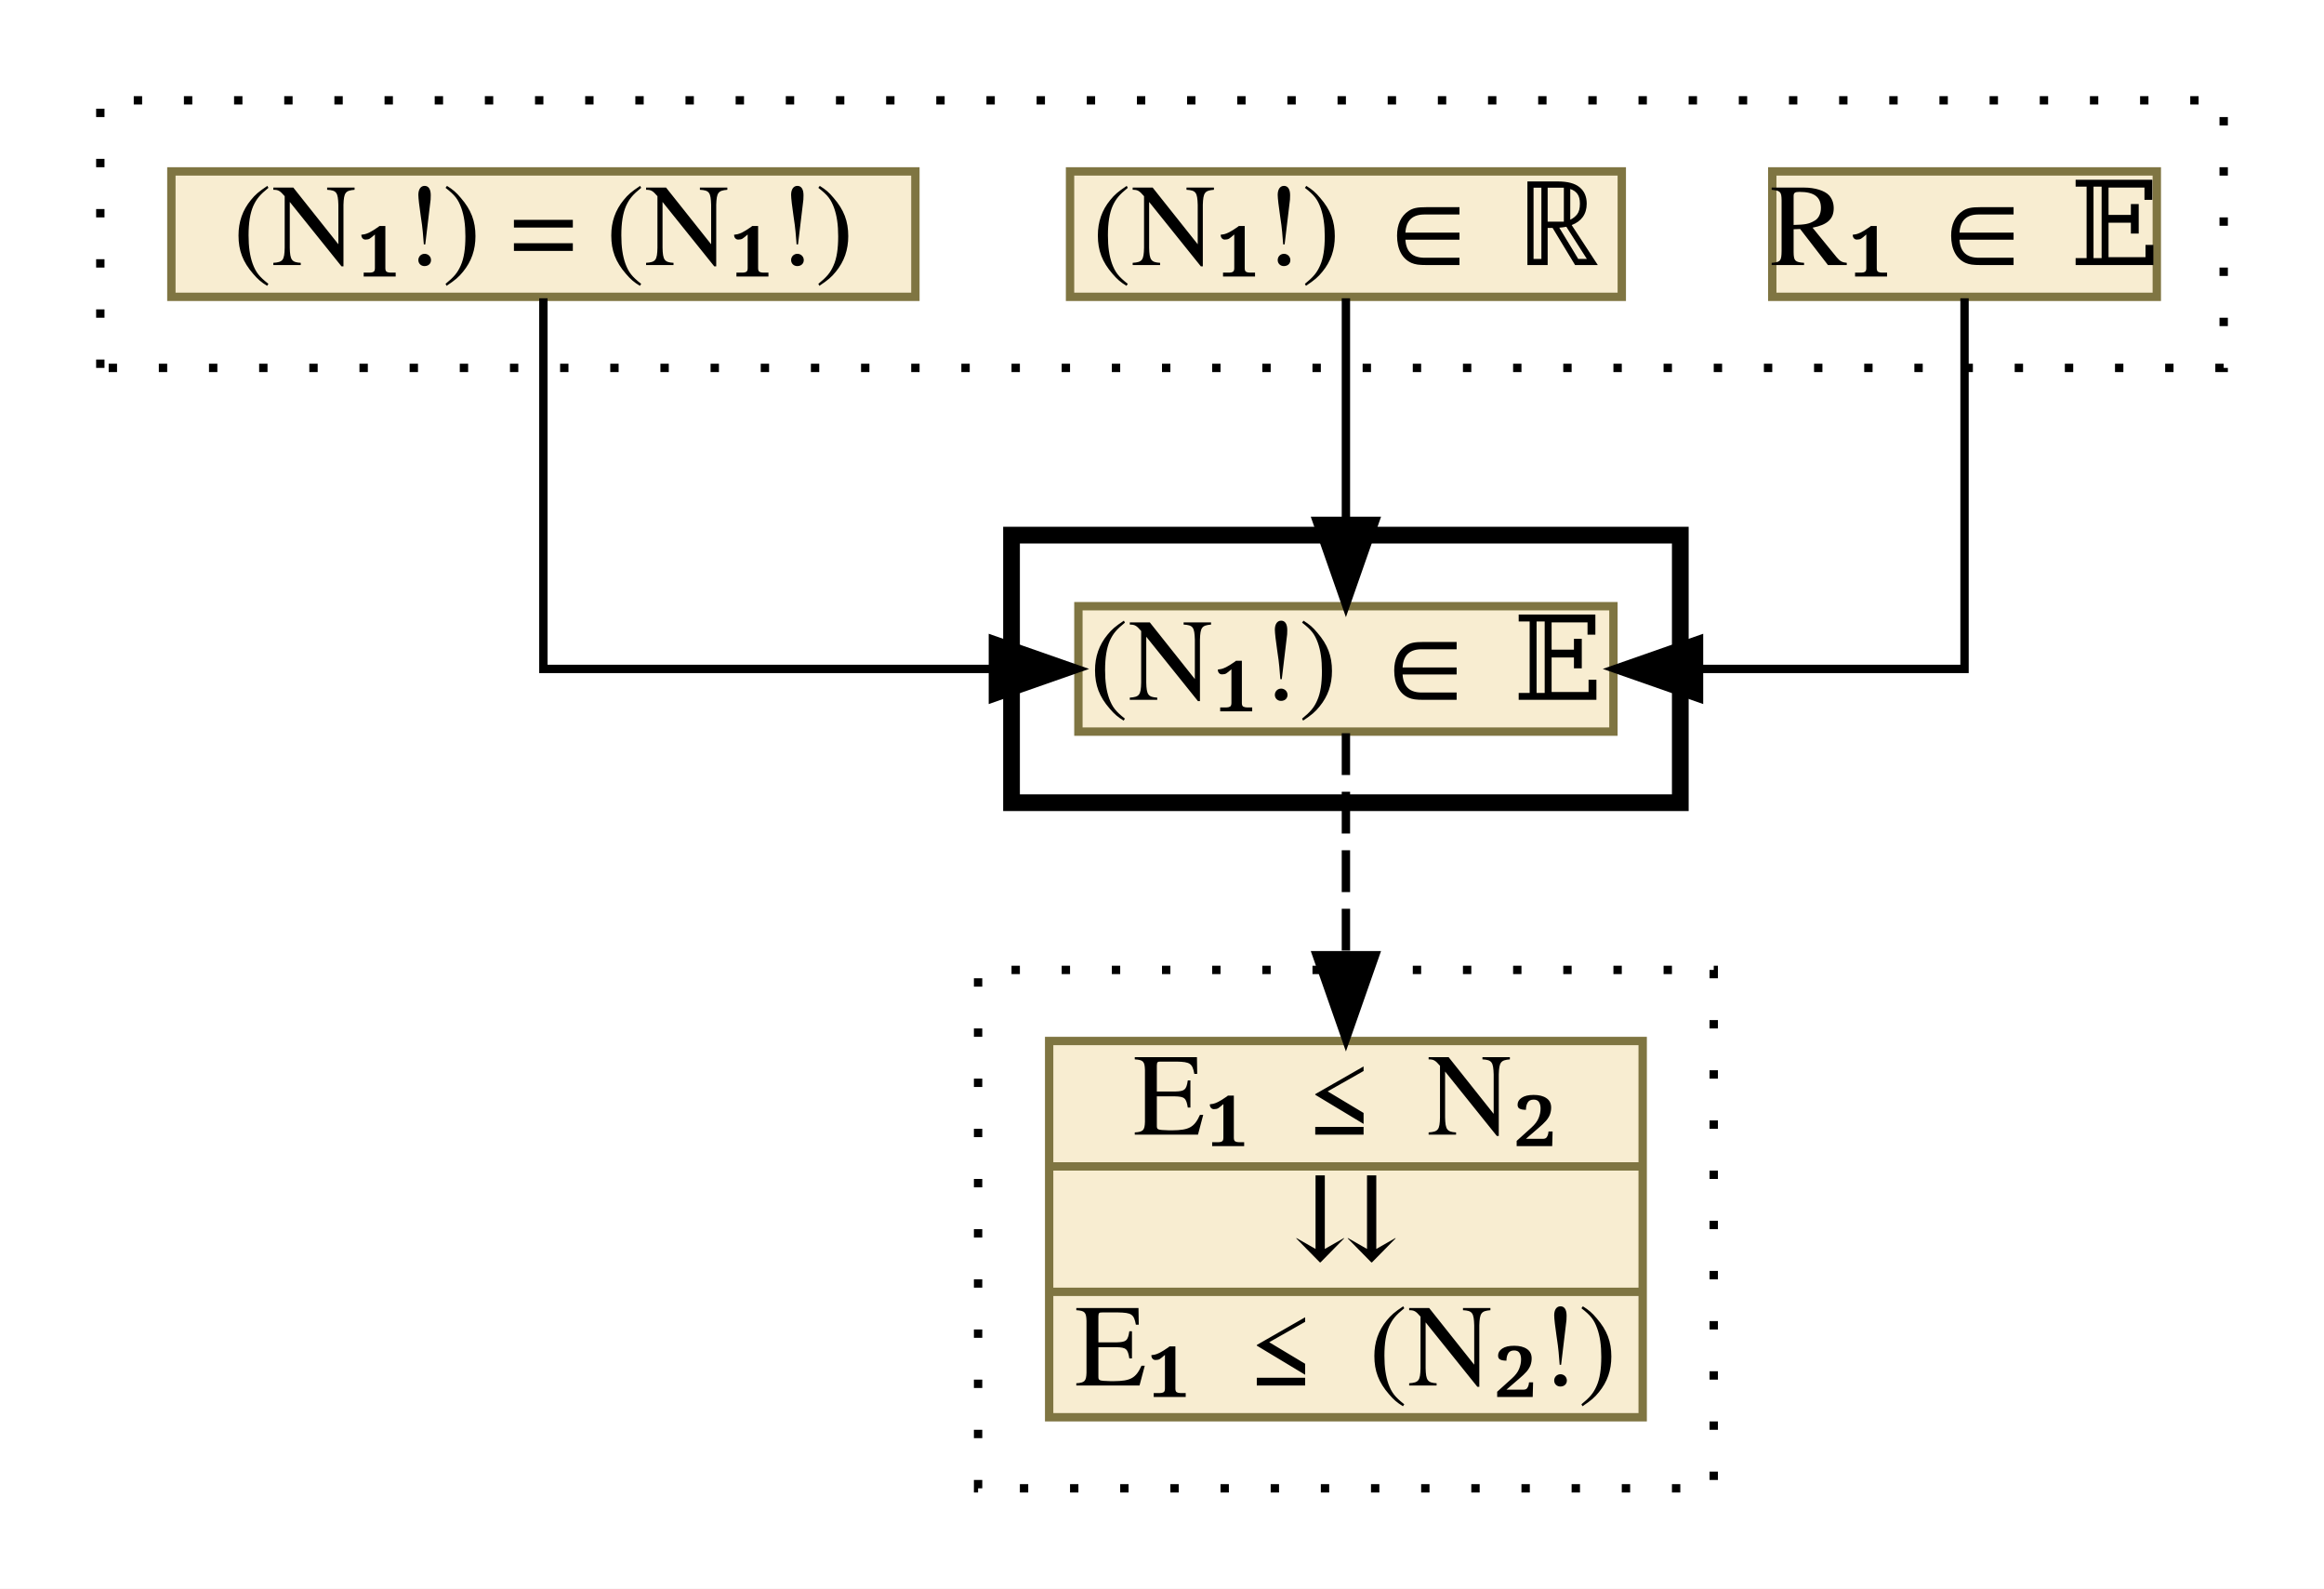
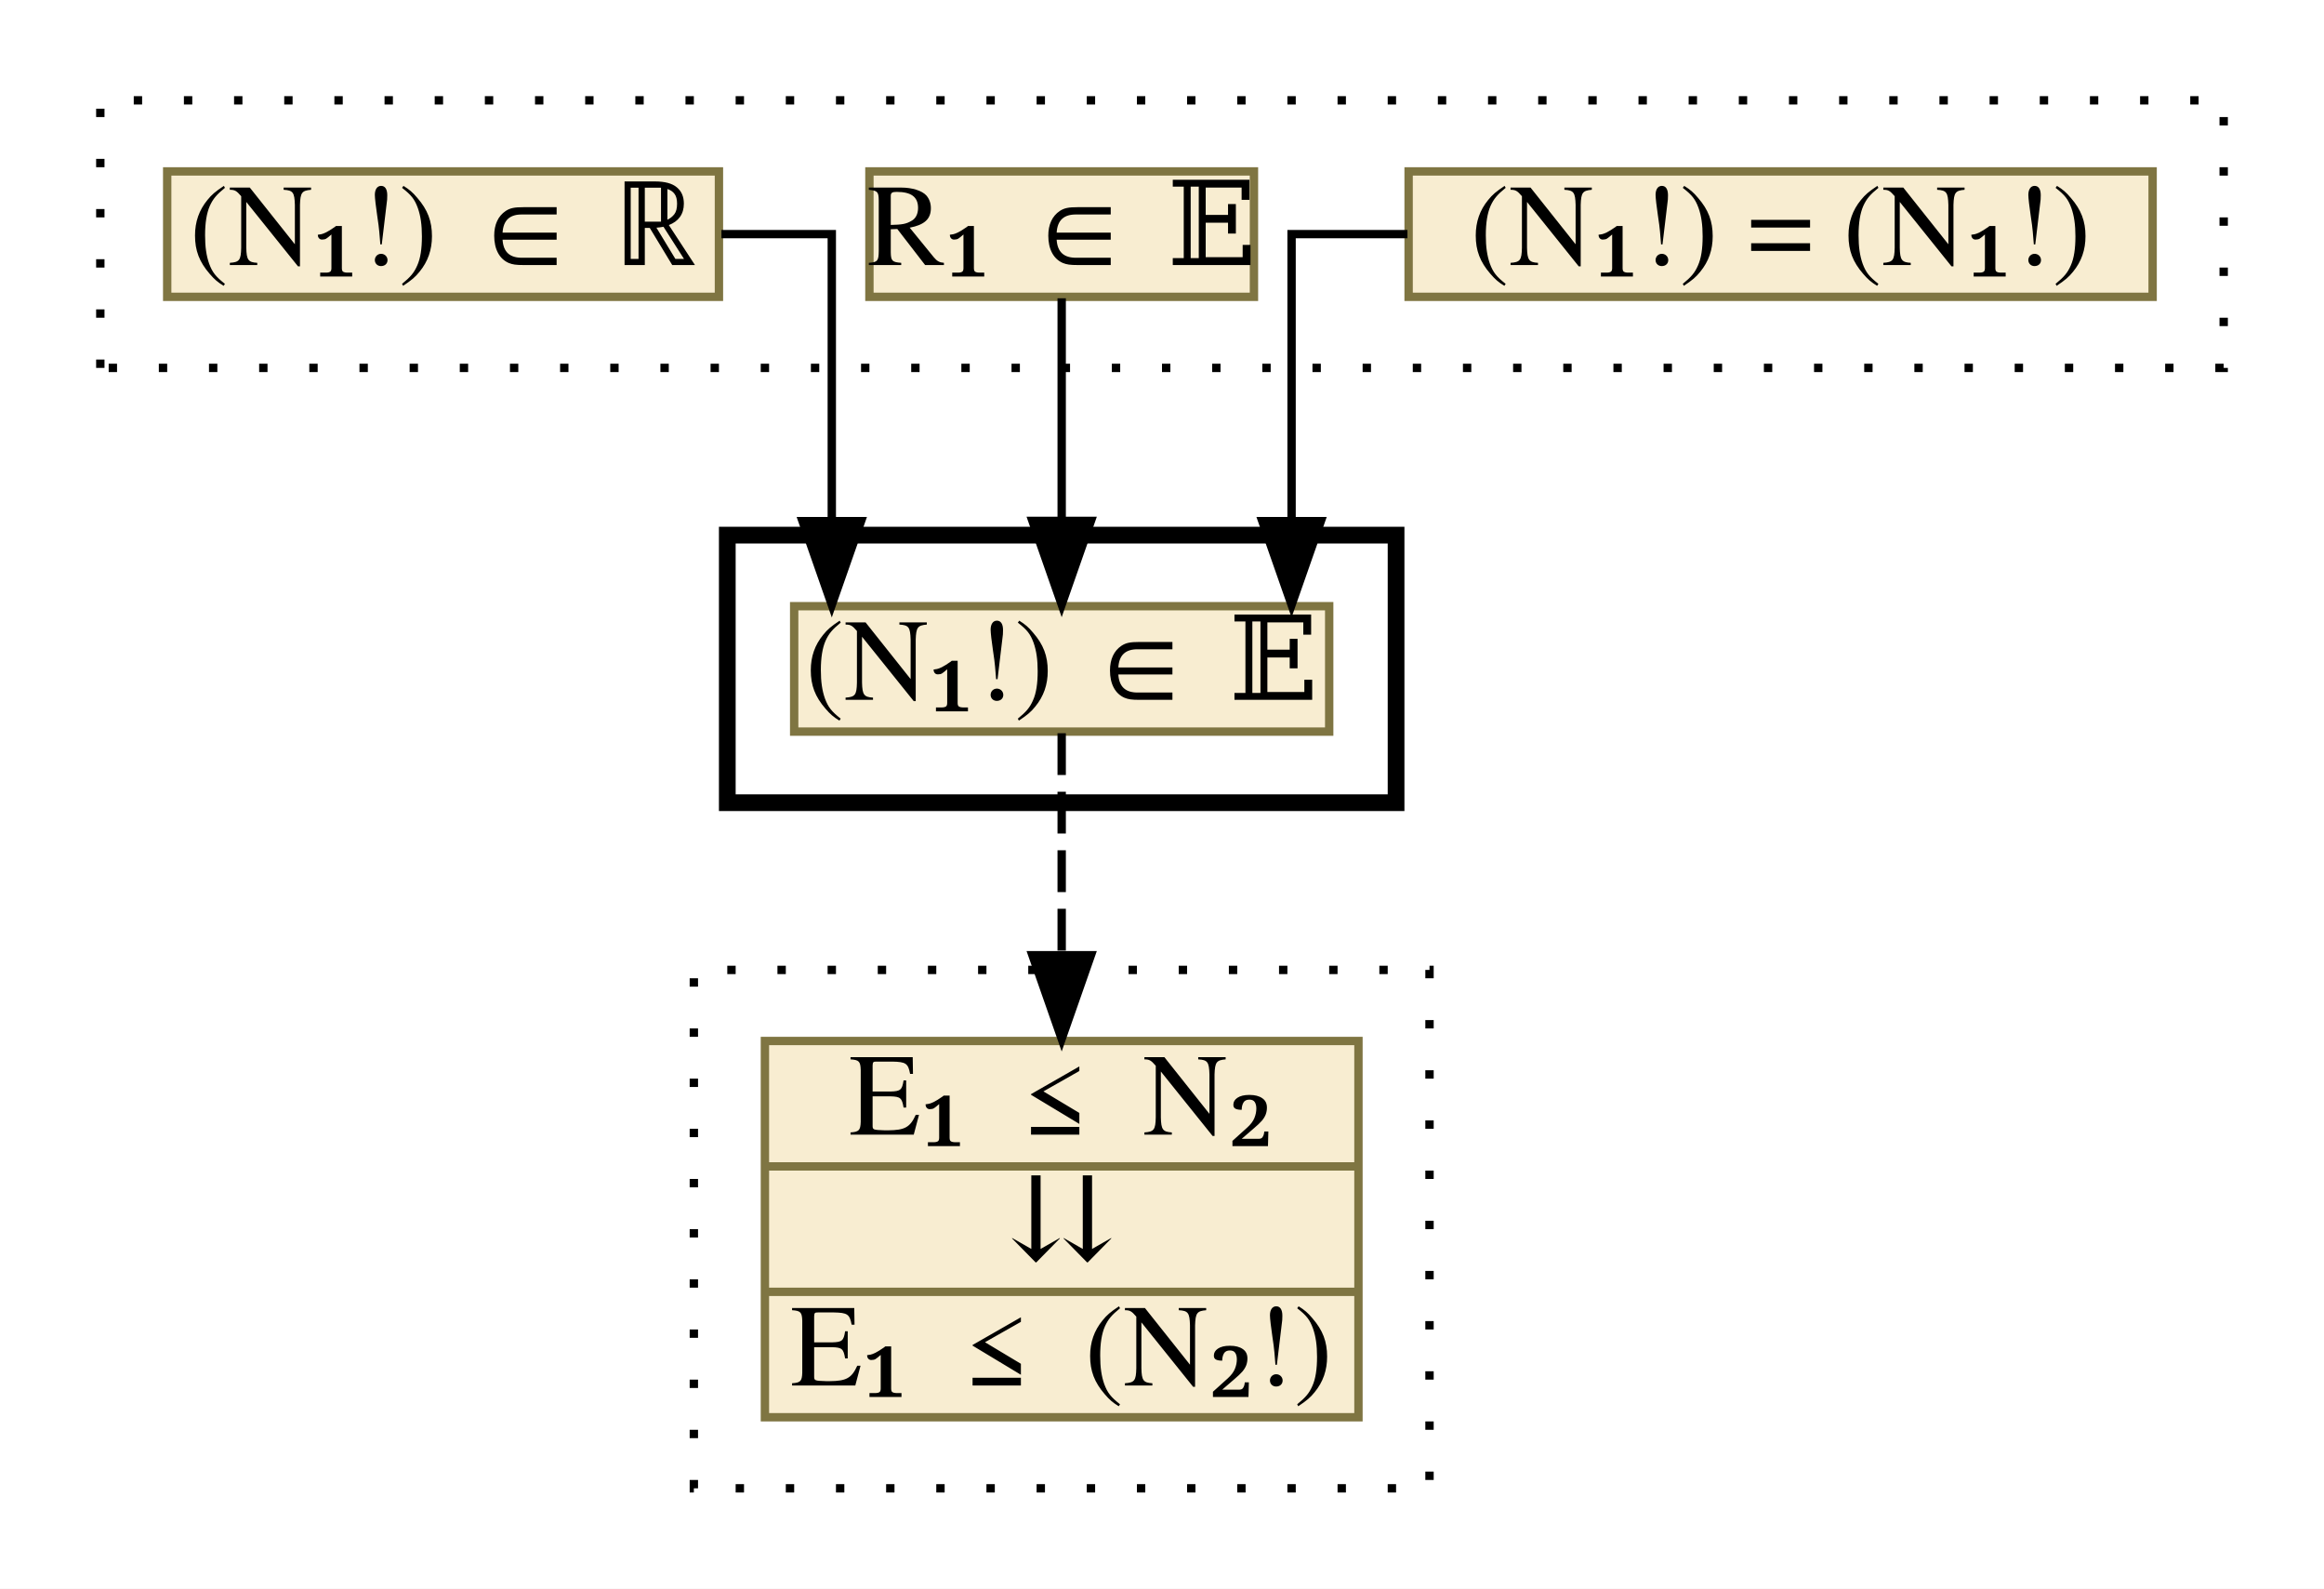
<svg xmlns="http://www.w3.org/2000/svg" xmlns:xlink="http://www.w3.org/1999/xlink" width="278pt" height="190pt" viewBox="0.00 0.00 278.00 190.00">
  <g id="graph0" class="graph" transform="scale(1 1) rotate(0) translate(4 186)">
    <polygon fill="white" stroke="transparent" points="-4,4 -4,-186 274,-186 274,4 -4,4" />
    <g id="clust1" class="cluster">
      <polygon fill="none" stroke="black" stroke-dasharray="1,5" points="8,-142 8,-174 262,-174 262,-142 8,-142" />
    </g>
    <g id="clust2" class="cluster">
-       <polygon fill="none" stroke="black" stroke-width="2" points="117,-90 117,-122 197,-122 197,-90 117,-90" />
+       <polygon fill="none" stroke="black" stroke-width="2" points="83,-90 83,-122 163,-122 163,-90 83,-90" />
    </g>
    <g id="clust3" class="cluster">
-       <polygon fill="none" stroke="black" stroke-dasharray="1,5" points="113,-8 113,-70 201,-70 201,-8 113,-8" />
+       <polygon fill="none" stroke="black" stroke-dasharray="1,5" points="79,-8 79,-70 167,-70 167,-8 79,-8" />
    </g>
    <g id="node1" class="node">
      <g id="a_node1">
-         <a xlink:href="c_0_144.html" xlink:title="{R₁ ∈ 𝔼}" target="_parent">
-           <polygon fill="#f8edd1" stroke="#7f7542" points="208,-150.5 208,-165.5 254,-165.5 254,-150.5 208,-150.5" />
-           <text text-anchor="middle" x="231" y="-154.3" font-family="Times,serif" font-size="14.00">R₁ ∈ 𝔼</text>
+         <a xlink:href="c_0_79.html" xlink:title="{(N₁!) = (N₁!)}" target="_parent">
+           <polygon fill="#f8edd1" stroke="#7f7542" points="164.5,-150.5 164.5,-165.5 253.5,-165.5 253.5,-150.5 164.5,-150.5" />
+           <text text-anchor="middle" x="209" y="-154.3" font-family="Times,serif" font-size="14.00">(N₁!) = (N₁!)</text>
        </a>
      </g>
    </g>
    <g id="node4" class="node">
      <g id="a_node4">
        <a xlink:href="c_0_164.html" xlink:title="{(N₁!) ∈ 𝔼}" target="_parent">
-           <polygon fill="#f8edd1" stroke="#7f7542" points="125,-98.5 125,-113.5 189,-113.5 189,-98.5 125,-98.5" />
-           <text text-anchor="middle" x="157" y="-102.3" font-family="Times,serif" font-size="14.00">(N₁!) ∈ 𝔼</text>
+           <polygon fill="#f8edd1" stroke="#7f7542" points="91,-98.5 91,-113.5 155,-113.5 155,-98.5 91,-98.5" />
+           <text text-anchor="middle" x="123" y="-102.3" font-family="Times,serif" font-size="14.00">(N₁!) ∈ 𝔼</text>
        </a>
      </g>
    </g>
    <g id="edge1" class="edge">
-       <path fill="none" stroke="black" d="M231,-150.33C231,-135.86 231,-106 231,-106 231,-106 199.24,-106 199.24,-106" />
-       <polygon fill="black" stroke="black" points="199.24,-102.5 189.24,-106 199.24,-109.5 199.24,-102.5" />
+       <path fill="none" stroke="black" d="M164.36,-158C156.36,-158 150.5,-158 150.5,-158 150.5,-158 150.5,-123.67 150.5,-123.67" />
+       <polygon fill="black" stroke="black" points="154,-123.67 150.5,-113.67 147,-123.67 154,-123.67" />
    </g>
    <g id="node2" class="node">
      <g id="a_node2">
-         <a xlink:href="c_0_145.html" xlink:title="{(N₁!) ∈ ℝ}" target="_parent">
-           <polygon fill="#f8edd1" stroke="#7f7542" points="124,-150.5 124,-165.5 190,-165.5 190,-150.5 124,-150.5" />
-           <text text-anchor="middle" x="157" y="-154.3" font-family="Times,serif" font-size="14.00">(N₁!) ∈ ℝ</text>
+         <a xlink:href="c_0_144.html" xlink:title="{R₁ ∈ 𝔼}" target="_parent">
+           <polygon fill="#f8edd1" stroke="#7f7542" points="100,-150.5 100,-165.5 146,-165.5 146,-150.5 100,-150.5" />
+           <text text-anchor="middle" x="123" y="-154.3" font-family="Times,serif" font-size="14.00">R₁ ∈ 𝔼</text>
        </a>
      </g>
    </g>
    <g id="edge2" class="edge">
-       <path fill="none" stroke="black" d="M157,-150.33C157,-150.33 157,-123.7 157,-123.7" />
-       <polygon fill="black" stroke="black" points="160.5,-123.7 157,-113.7 153.5,-123.7 160.5,-123.7" />
+       <path fill="none" stroke="black" d="M123,-150.33C123,-150.33 123,-123.7 123,-123.7" />
+       <polygon fill="black" stroke="black" points="126.5,-123.7 123,-113.7 119.5,-123.7 126.5,-123.7" />
    </g>
    <g id="node3" class="node">
      <g id="a_node3">
-         <a xlink:href="c_0_79.html" xlink:title="{(N₁!) = (N₁!)}" target="_parent">
-           <polygon fill="#f8edd1" stroke="#7f7542" points="16.5,-150.5 16.5,-165.5 105.5,-165.5 105.5,-150.5 16.5,-150.5" />
-           <text text-anchor="middle" x="61" y="-154.3" font-family="Times,serif" font-size="14.00">(N₁!) = (N₁!)</text>
+         <a xlink:href="c_0_145.html" xlink:title="{(N₁!) ∈ ℝ}" target="_parent">
+           <polygon fill="#f8edd1" stroke="#7f7542" points="16,-150.5 16,-165.5 82,-165.5 82,-150.5 16,-150.5" />
+           <text text-anchor="middle" x="49" y="-154.3" font-family="Times,serif" font-size="14.00">(N₁!) ∈ ℝ</text>
        </a>
      </g>
    </g>
    <g id="edge3" class="edge">
-       <path fill="none" stroke="black" d="M61,-150.33C61,-135.86 61,-106 61,-106 61,-106 114.77,-106 114.77,-106" />
-       <polygon fill="black" stroke="black" points="114.77,-109.5 124.77,-106 114.77,-102.5 114.77,-109.5" />
+       <path fill="none" stroke="black" d="M82.3,-158C89.75,-158 95.5,-158 95.5,-158 95.5,-158 95.5,-123.67 95.5,-123.67" />
+       <polygon fill="black" stroke="black" points="99,-123.67 95.5,-113.67 92,-123.67 99,-123.67" />
    </g>
    <g id="node5" class="node">
      <g id="a_node5">
        <a xlink:href="c_0_169.html" xlink:title="{E₁ ≤ N₂|⇊|E₁ ≤ (N₂!)}" target="_parent">
-           <polygon fill="#f8edd1" stroke="#7f7542" points="121.5,-16.5 121.5,-61.5 192.5,-61.5 192.5,-16.5 121.5,-16.5" />
-           <text text-anchor="middle" x="157" y="-50.3" font-family="Times,serif" font-size="14.00">E₁ ≤ N₂</text>
-           <polyline fill="none" stroke="#7f7542" points="121.5,-46.5 192.5,-46.5 " />
-           <text text-anchor="middle" x="157" y="-35.3" font-family="Times,serif" font-size="14.00">⇊</text>
-           <polyline fill="none" stroke="#7f7542" points="121.5,-31.5 192.5,-31.5 " />
-           <text text-anchor="middle" x="157" y="-20.3" font-family="Times,serif" font-size="14.00">E₁ ≤ (N₂!)</text>
+           <polygon fill="#f8edd1" stroke="#7f7542" points="87.5,-16.5 87.5,-61.5 158.5,-61.5 158.5,-16.5 87.5,-16.5" />
+           <text text-anchor="middle" x="123" y="-50.3" font-family="Times,serif" font-size="14.00">E₁ ≤ N₂</text>
+           <polyline fill="none" stroke="#7f7542" points="87.5,-46.5 158.5,-46.5 " />
+           <text text-anchor="middle" x="123" y="-35.3" font-family="Times,serif" font-size="14.00">⇊</text>
+           <polyline fill="none" stroke="#7f7542" points="87.5,-31.5 158.5,-31.5 " />
+           <text text-anchor="middle" x="123" y="-20.3" font-family="Times,serif" font-size="14.00">E₁ ≤ (N₂!)</text>
        </a>
      </g>
    </g>
    <g id="edge4" class="edge">
-       <path fill="none" stroke="black" stroke-dasharray="5,2" d="M157,-98.31C157,-98.31 157,-71.76 157,-71.76" />
-       <polygon fill="black" stroke="black" points="160.5,-71.76 157,-61.76 153.5,-71.76 160.5,-71.76" />
+       <path fill="none" stroke="black" stroke-dasharray="5,2" d="M123,-98.31C123,-98.31 123,-71.76 123,-71.76" />
+       <polygon fill="black" stroke="black" points="126.5,-71.76 123,-61.76 119.5,-71.76 126.5,-71.76" />
    </g>
  </g>
</svg>
